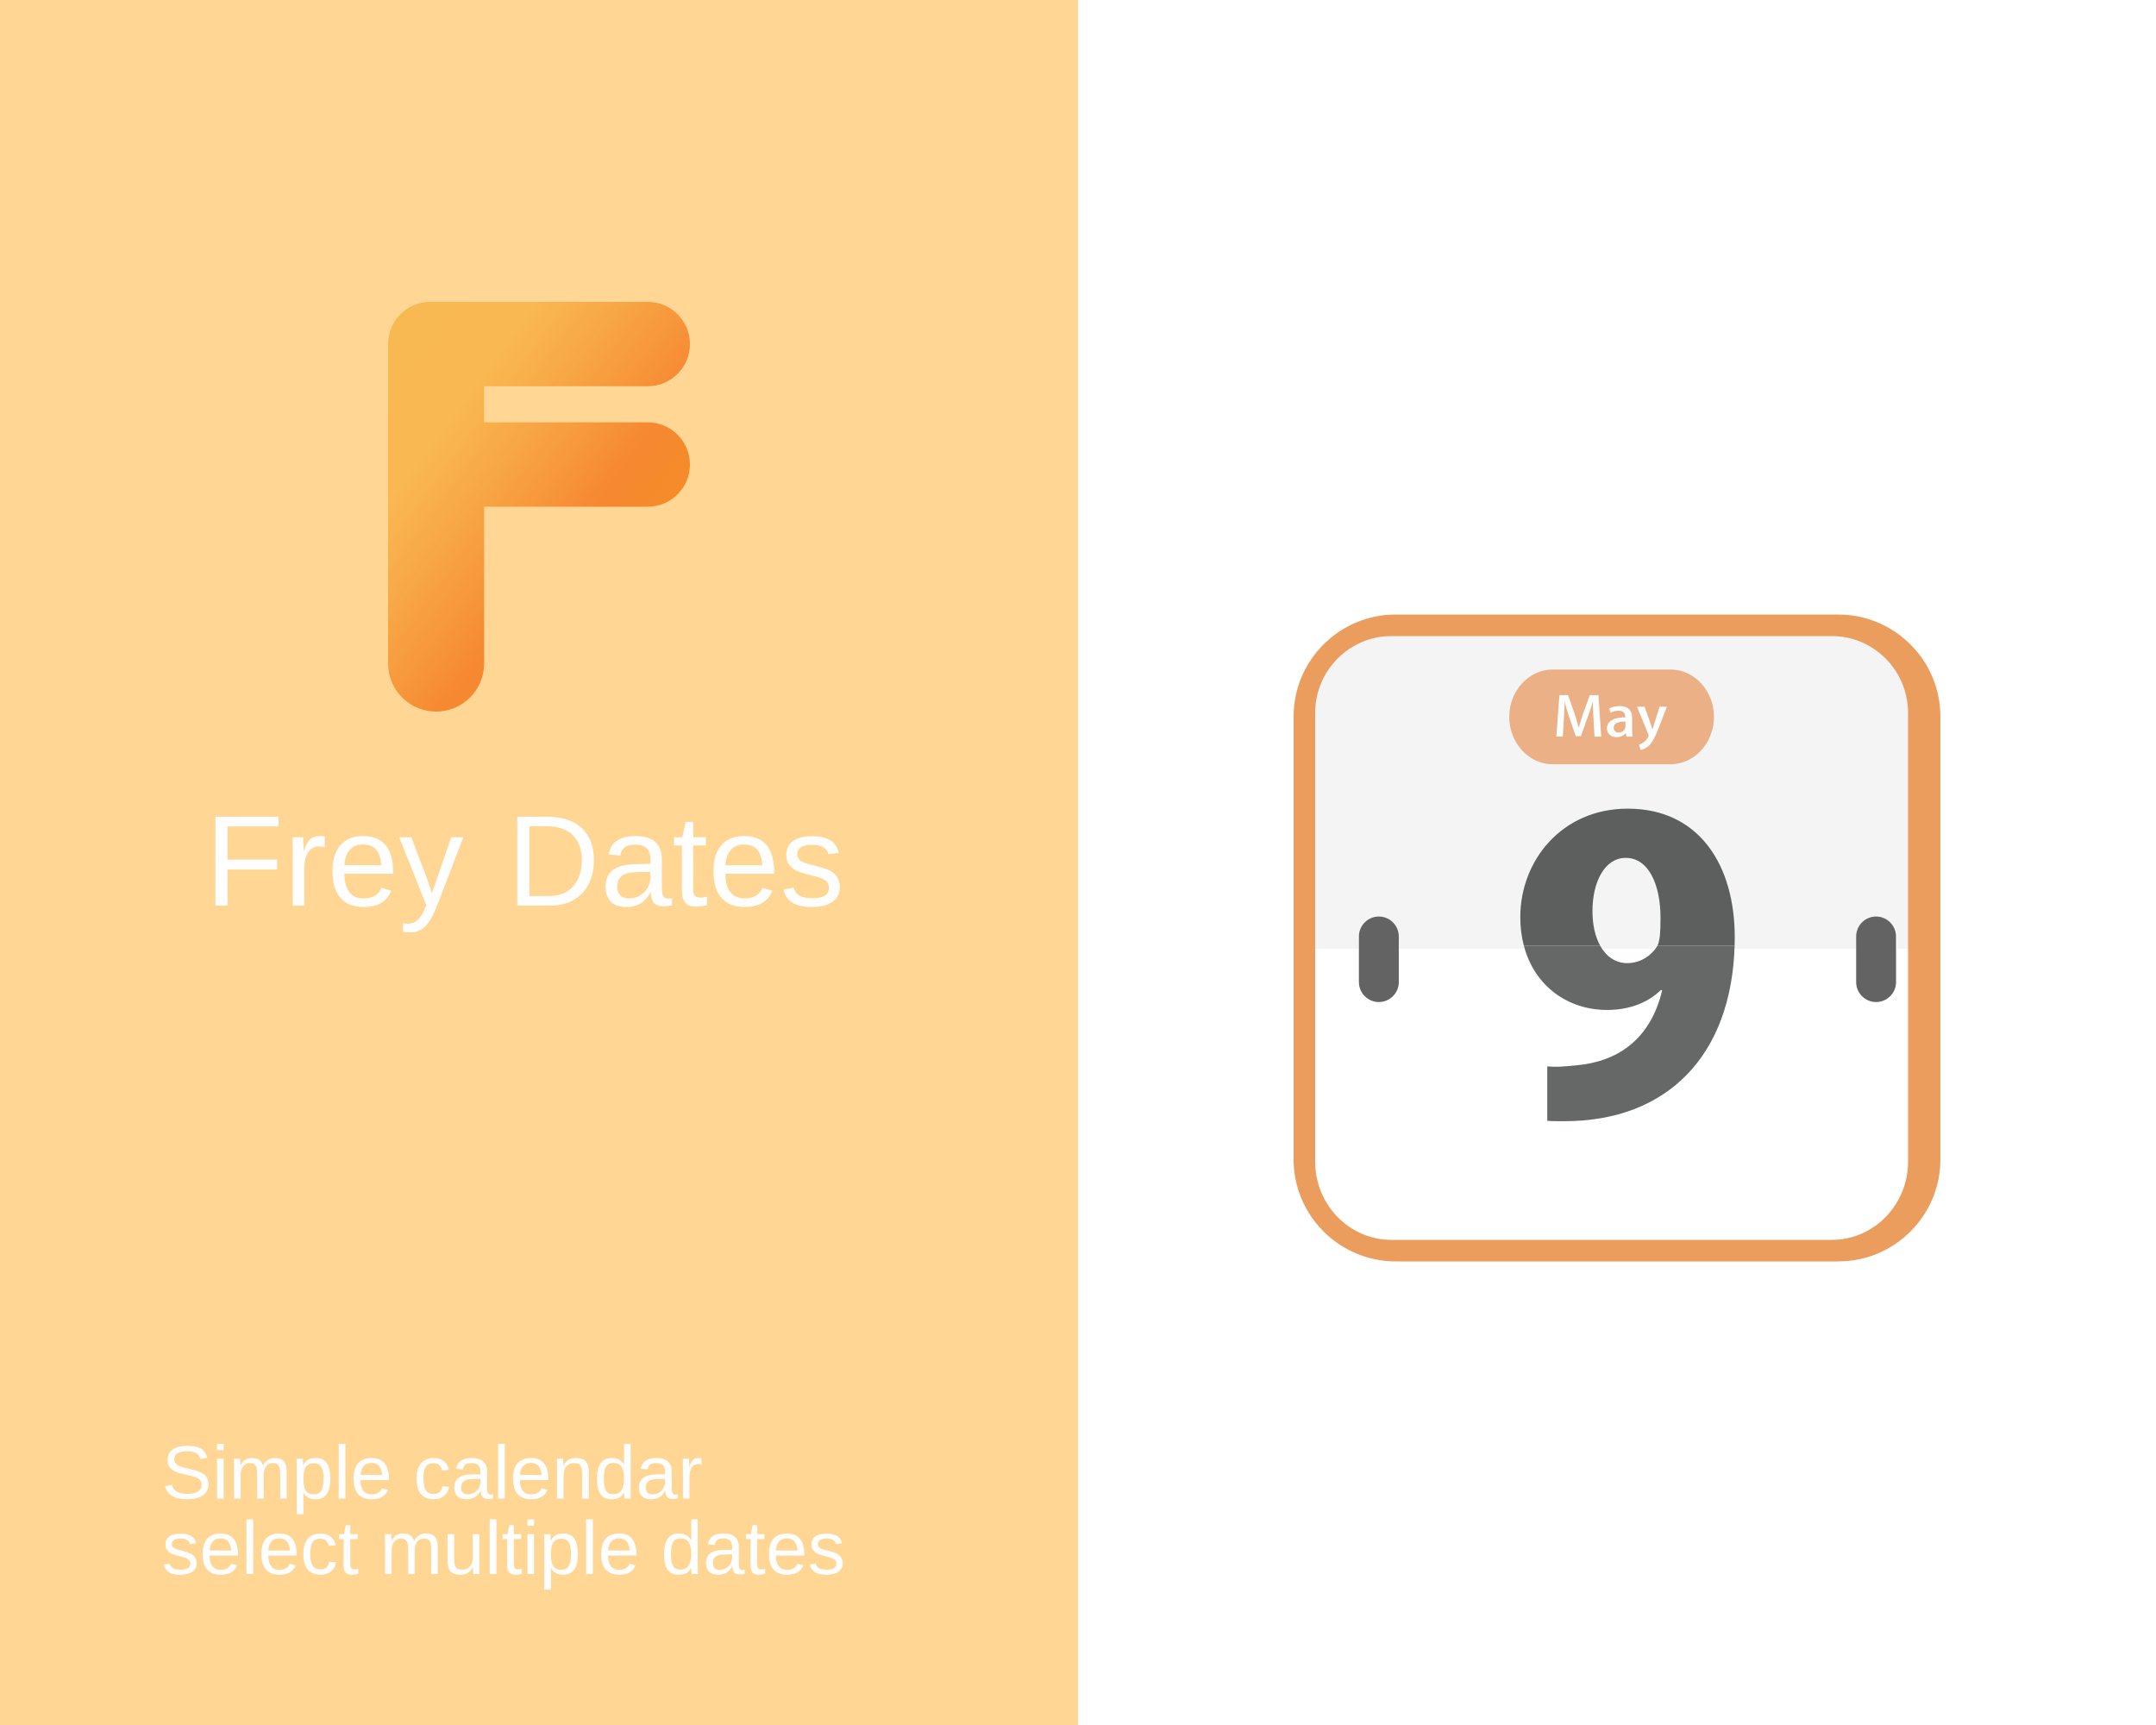
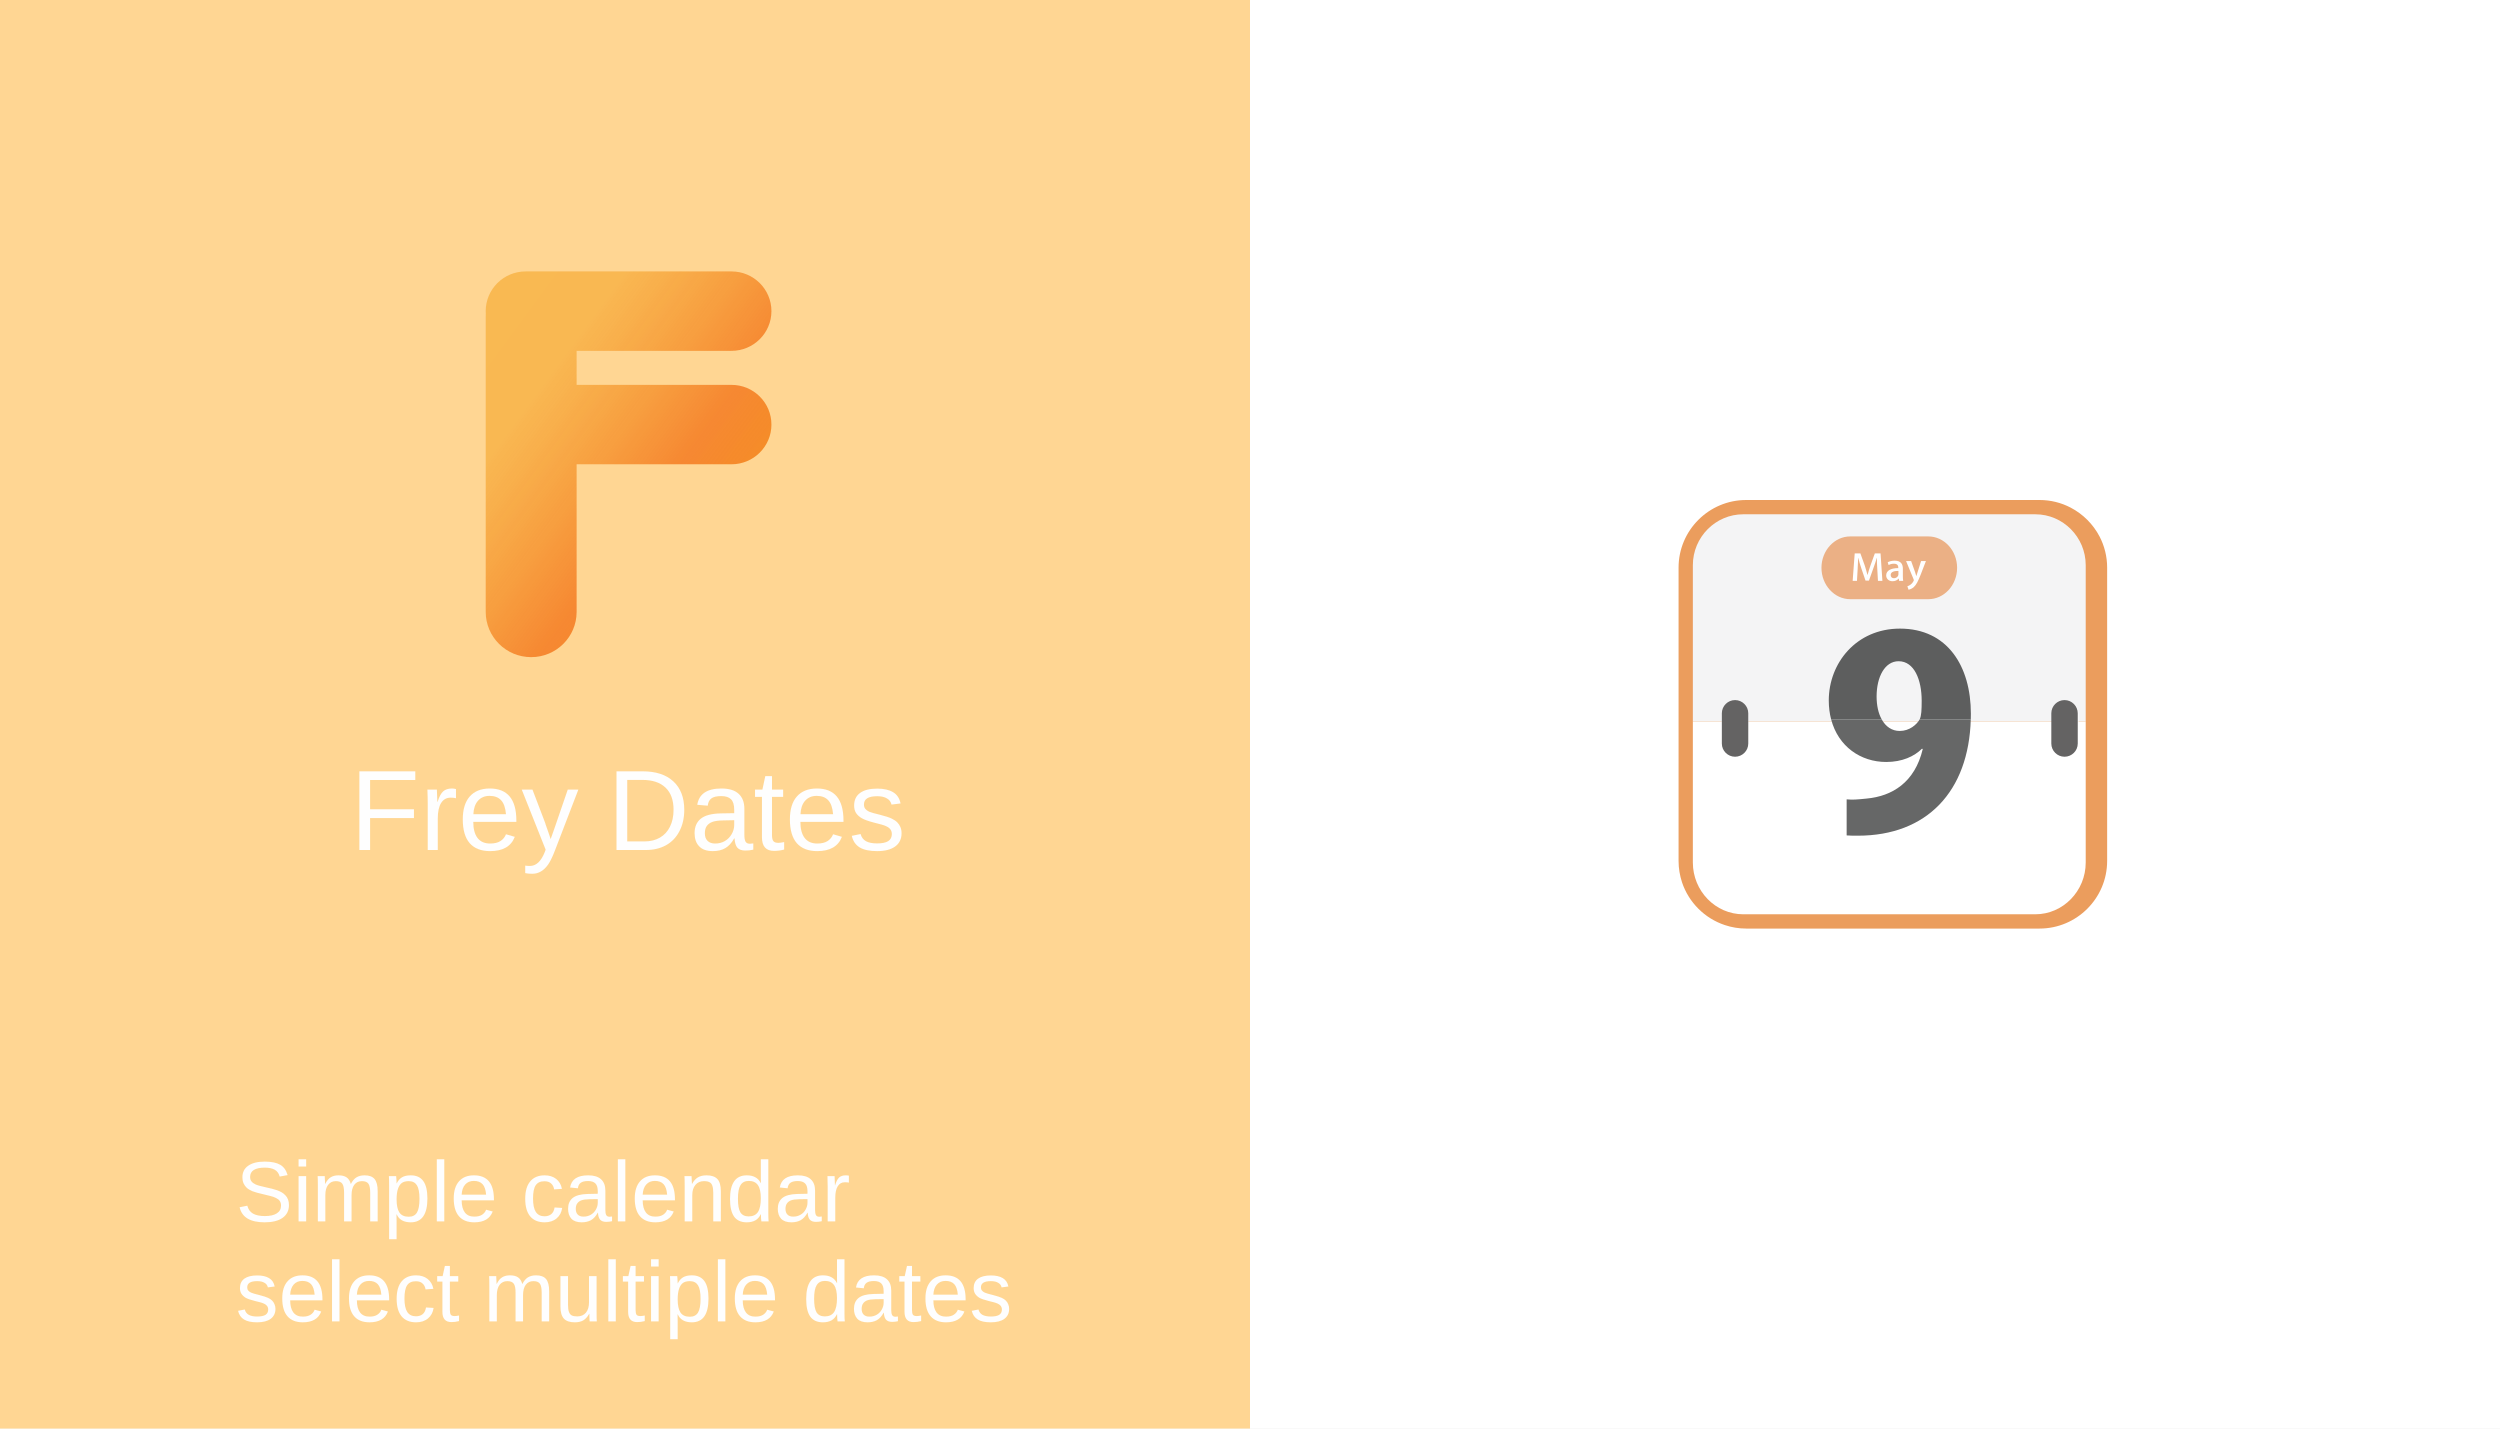
- <svg xmlns="http://www.w3.org/2000/svg" width="200px" height="160px" viewBox="0 0 200 160" version="1.1">
+ <svg xmlns="http://www.w3.org/2000/svg" width="350px" height="200px" viewBox="0 0 350 200" version="1.1">
  <defs>
-     <linearGradient x1="0%" y1="0%" x2="100%" y2="100%" id="linearGradient-1">
+     <linearGradient x1="-0.531%" y1="0%" x2="100.531%" y2="100%" id="linearGradient-1">
      <stop stop-color="#F39C12" stop-opacity="0.504" offset="0%" />
      <stop stop-color="#F39912" stop-opacity="0.5" offset="24.47%" />
      <stop stop-color="#F36E12" stop-opacity="0.75" offset="58.701%" />
      <stop stop-color="#F39D12" offset="100%" />
    </linearGradient>
  </defs>
  <g id="Page-1" stroke="none" stroke-width="1" fill="none" fill-rule="evenodd">
    <g id="frey-dates">
-       <rect id="Rectangle" fill="#FFFFFF" x="0" y="0" width="200" height="160" />
-       <rect id="Rectangle-3" fill="#FFD693" fill-rule="nonzero" x="0" y="0" width="100" height="160" />
-       <path d="M36.009,32.174 C36.003,32.267 36,32.36 36,32.455 L36,32.455 L36,61.545 C36,64.006 37.994,66 40.455,66 L40.455,66 C42.915,66 44.909,64.006 44.909,61.545 L44.909,61.545 L44.909,47 L60.088,47 C62.249,47 64,45.249 64,43.088 C64,40.928 62.249,39.176 60.088,39.176 L60.088,39.176 L44.909,39.176 L44.909,35.824 L60.088,35.824 C62.249,35.824 64,34.072 64,31.912 L64,31.912 C64,29.751 62.249,28 60.088,28 L60.088,28 L39.912,28 L39.912,28 C37.751,28 36,29.751 36,31.912 C36,32 36.003,32.088 36.009,32.174 Z" id="Logo" fill="url(#linearGradient-1)" fill-rule="nonzero" />
-       <text id="Simple-calendar" fill="#FEFEFE" fill-rule="nonzero" font-family="ArialMT, Arial" font-size="7" font-weight="normal">
-         <tspan x="15" y="139">Simple calendar</tspan>
+       <rect id="Rectangle" fill="#FFFFFF" x="0" y="0" width="350" height="200" />
+       <rect id="Rectangle-3" fill="#FFD693" fill-rule="nonzero" x="0" y="0" width="175" height="200" />
+       <path d="M68.012,43.932 C68.004,44.064 68,44.196 68,44.33 L68,85.67 C68,89.166 70.849,92 74.364,92 C77.878,92 80.727,89.166 80.727,85.67 L80.727,65 L102.412,65 C105.498,65 108,62.511 108,59.441 C108,56.371 105.498,53.882 102.412,53.882 L80.727,53.882 L80.727,49.118 L102.412,49.118 C105.498,49.118 108,46.629 108,43.559 C108,40.489 105.498,38 102.412,38 L73.588,38 C70.502,38 68,40.489 68,43.559 C68,43.684 68.004,43.809 68.012,43.932 Z" id="Logo" fill="url(#linearGradient-1)" fill-rule="nonzero" />
+       <text id="Simple-calendar" fill="#FEFEFE" fill-rule="nonzero" font-family="ArialMT, Arial" font-size="12" font-weight="normal">
+         <tspan x="33" y="171">Simple calendar</tspan>
      </text>
-       <text id="select-multiple-dates" fill="#FEFEFE" fill-rule="nonzero" font-family="ArialMT, Arial" font-size="7" font-weight="normal">
-         <tspan x="15" y="146">select multiple dates</tspan>
+       <text id="select-multiple-date" fill="#FEFEFE" fill-rule="nonzero" font-family="ArialMT, Arial" font-size="12" font-weight="normal">
+         <tspan x="33" y="185">select multiple dates</tspan>
      </text>
-       <g id="Title" transform="translate(19, 73)" fill="#FEFEFE" fill-rule="nonzero" font-family="ArialMT, Arial" font-size="12" font-weight="normal">
+       <g id="Title" transform="translate(49, 105)" fill="#FEFEFE" fill-rule="nonzero" font-family="ArialMT, Arial" font-size="16" font-weight="normal">
        <g id="Frey">
          <text>
-             <tspan x="0" y="11">Frey</tspan>
+             <tspan x="0" y="14">Frey</tspan>
          </text>
        </g>
-         <g id="Dates" transform="translate(28, 0)">
+         <g id="Dates" transform="translate(36, 0)">
          <text>
-             <tspan x="0" y="11">Dates</tspan>
+             <tspan x="0" y="14">Dates</tspan>
          </text>
        </g>
      </g>
-       <g id="calendar" transform="translate(120, 57)">
+       <g id="calendar" transform="translate(235, 70)">
        <path d="M60,9.462 L60,50.528 C60,55.754 55.754,60 50.528,60 L9.472,60 C8.425,60 7.416,59.827 6.475,59.51 C3.65,58.569 1.422,56.34 0.48,53.516 C0.173,52.574 0,51.576 0,50.528 L0,9.462 C0,4.246 4.246,0 9.472,0 L50.528,0 C52.104,0 53.583,0.384 54.89,1.066 C56.619,1.969 58.04,3.391 58.943,5.12 C59.616,6.417 60,7.896 60,9.462 Z" id="Shape" fill="#EB9D5D" fill-rule="nonzero" />
        <path d="M2,50.756 C2,54.74 5.173,58 9.052,58 L49.948,58 C53.827,58 57,54.74 57,50.756 L57,31 L2,31 L2,50.756 Z" id="Shape" fill="#FFFFFF" fill-rule="nonzero" />
        <path d="M49.948,2 L9.052,2 C5.173,2 2,5.205 2,9.121 L2,31 L57,31 L57,9.121 C57,5.205 53.827,2 49.948,2 Z" id="Shape" fill="#F4F4F5" fill-rule="nonzero" />
        <g id="Group" transform="translate(6, 28)" fill="#FFFFFF" fill-rule="nonzero">
          <path d="M1.903,7.907 L1.903,7.907 C0.883,7.907 0.049,7.089 0.049,6.088 L0.049,1.909 C0.049,0.909 0.883,0.09 1.903,0.09 L1.903,0.09 C2.923,0.09 3.757,0.909 3.757,1.909 L3.757,6.088 C3.757,7.089 2.923,7.907 1.903,7.907 Z" id="Shape" />
          <path d="M48.138,7.907 L48.138,7.907 C47.118,7.907 46.284,7.089 46.284,6.088 L46.284,1.909 C46.284,0.909 47.118,0.09 48.138,0.09 L48.138,0.09 C49.158,0.09 49.993,0.909 49.993,1.909 L49.993,6.088 C49.993,7.089 49.158,7.907 48.138,7.907 Z" id="Shape" />
        </g>
        <path d="M30.368,31 C31.663,31 32.599,30.456 33,30 L28,30 C28.53,30.629 29.349,31 30.368,31 Z" id="Shape" />
        <path d="M35,28.115 C35,24.873 33.848,22 31.415,22 C29.28,22 28,24.421 28,27.458 C28,28.872 28.283,30.087 28.789,31 L34.693,31 C34.696,30.996 34.699,30.991 34.701,30.987 C34.957,30.413 35,29.551 35,28.115 Z" id="Shape" />
        <g id="Group" transform="translate(21, 18)" fill-rule="nonzero">
          <path d="M12.758,12.712 C12.331,13.452 11.334,14.334 9.956,14.334 C8.872,14.334 8,13.732 7.436,12.712 L0.358,12.712 C1.352,16.507 4.488,18.677 8.071,18.677 C10.303,18.677 11.996,17.897 13.073,16.821 L13.188,16.858 C12.073,21.572 8.879,23.465 5.339,23.799 C3.877,23.947 3.416,23.985 2.531,23.91 L2.531,28.958 C2.992,28.996 3.531,28.996 4.108,28.996 C13.747,28.996 19.62,22.822 19.91,12.712 L12.758,12.712 L12.758,12.712 Z" id="Shape" fill="#666767" />
          <path d="M6.724,9.508 C6.724,6.761 7.879,4.571 9.803,4.571 C11.996,4.571 13.035,7.17 13.035,10.102 C13.035,11.401 12.996,12.181 12.765,12.7 C12.763,12.704 12.76,12.708 12.758,12.712 L19.91,12.712 C19.917,12.451 19.922,12.187 19.922,11.921 C19.922,5.277 16.651,0.006 9.995,0.006 C3.877,0.006 0.029,4.831 0.029,10.065 C0.029,11.019 0.146,11.902 0.358,12.712 L7.436,12.712 C6.979,11.886 6.724,10.787 6.724,9.508 Z" id="Shape" fill="#5D5E5E" />
        </g>
        <g id="Group" transform="translate(20, 5)" fill-rule="nonzero">
          <path d="M14.964,8.887 L4.036,8.887 C1.819,8.887 0.005,6.91 0.005,4.493 L0.005,4.493 C0.005,2.076 1.819,0.099 4.036,0.099 L14.964,0.099 C17.181,0.099 18.995,2.076 18.995,4.493 L18.995,4.493 C18.995,6.91 17.181,8.887 14.964,8.887 Z" id="Shape" fill="#EBB085" />
          <g id="Shape" transform="translate(4.297619, 2.465753)" fill="#FFFFFF">
            <path d="M3.979,0.007 L3.181,0.007 L2.57,1.694 C2.403,2.169 2.273,2.604 2.162,3.018 L2.143,3.018 C2.041,2.594 1.911,2.169 1.763,1.694 L1.216,0.178 L1.16,0.007 L0.363,0.007 L0.27,1.209 L0.076,3.857 L0.678,3.857 L0.771,2.26 C0.808,1.725 0.836,1.118 0.845,0.643 L0.864,0.643 C0.966,1.108 1.123,1.603 1.29,2.109 L1.874,3.817 L2.356,3.817 L2.977,2.079 C3.163,1.584 3.32,1.098 3.45,0.644 L3.469,0.644 C3.459,1.119 3.496,1.715 3.524,2.23 L3.617,3.857 L4.238,3.857 L3.979,0.007 Z" id="Path" />
            <path d="M7.103,3.19 L7.103,2.149 C7.103,1.563 6.862,1.027 5.963,1.027 C5.555,1.027 5.193,1.128 4.98,1.25 L5.11,1.644 C5.304,1.522 5.583,1.452 5.851,1.452 C6.463,1.452 6.463,1.866 6.463,2.068 C5.425,2.068 4.767,2.412 4.767,3.099 C4.767,3.523 5.091,3.907 5.657,3.907 C6.037,3.907 6.343,3.746 6.51,3.534 L6.528,3.534 L6.575,3.857 L7.149,3.857 C7.112,3.675 7.103,3.432 7.103,3.19 Z M6.482,2.917 C6.482,3.241 6.194,3.483 5.842,3.483 C5.61,3.483 5.397,3.342 5.397,3.039 C5.397,2.543 5.981,2.462 6.482,2.462 L6.482,2.917 L6.482,2.917 Z" />
            <path d="M9.652,1.088 L9.161,2.644 C9.105,2.826 9.04,3.028 8.994,3.19 L8.985,3.19 C8.938,3.028 8.874,2.826 8.818,2.644 L8.262,1.088 L7.557,1.088 L8.605,3.635 C8.633,3.695 8.642,3.726 8.642,3.756 C8.642,3.837 8.401,4.393 7.733,4.615 L7.9,5.1 C8.048,5.07 8.336,4.979 8.614,4.746 C8.976,4.423 9.235,3.908 9.588,3.008 L10.329,1.088 L9.652,1.088 L9.652,1.088 Z" id="Path" />
          </g>
        </g>
        <g id="Group" transform="translate(6, 28)" fill="#646363" fill-rule="nonzero">
          <path d="M1.908,7.943 L1.908,7.943 C0.891,7.943 0.058,7.112 0.058,6.097 L0.058,1.857 C0.058,0.842 0.891,0.011 1.908,0.011 L1.908,0.011 C2.926,0.011 3.758,0.842 3.758,1.857 L3.758,6.097 C3.758,7.112 2.926,7.943 1.908,7.943 Z" id="Shape" />
          <path d="M48.035,7.943 L48.035,7.943 C47.017,7.943 46.185,7.112 46.185,6.097 L46.185,1.857 C46.185,0.842 47.017,0.011 48.035,0.011 L48.035,0.011 C49.052,0.011 49.885,0.842 49.885,1.857 L49.885,6.097 C49.885,7.112 49.052,7.943 48.035,7.943 Z" id="Shape" />
        </g>
      </g>
    </g>
  </g>
</svg>
